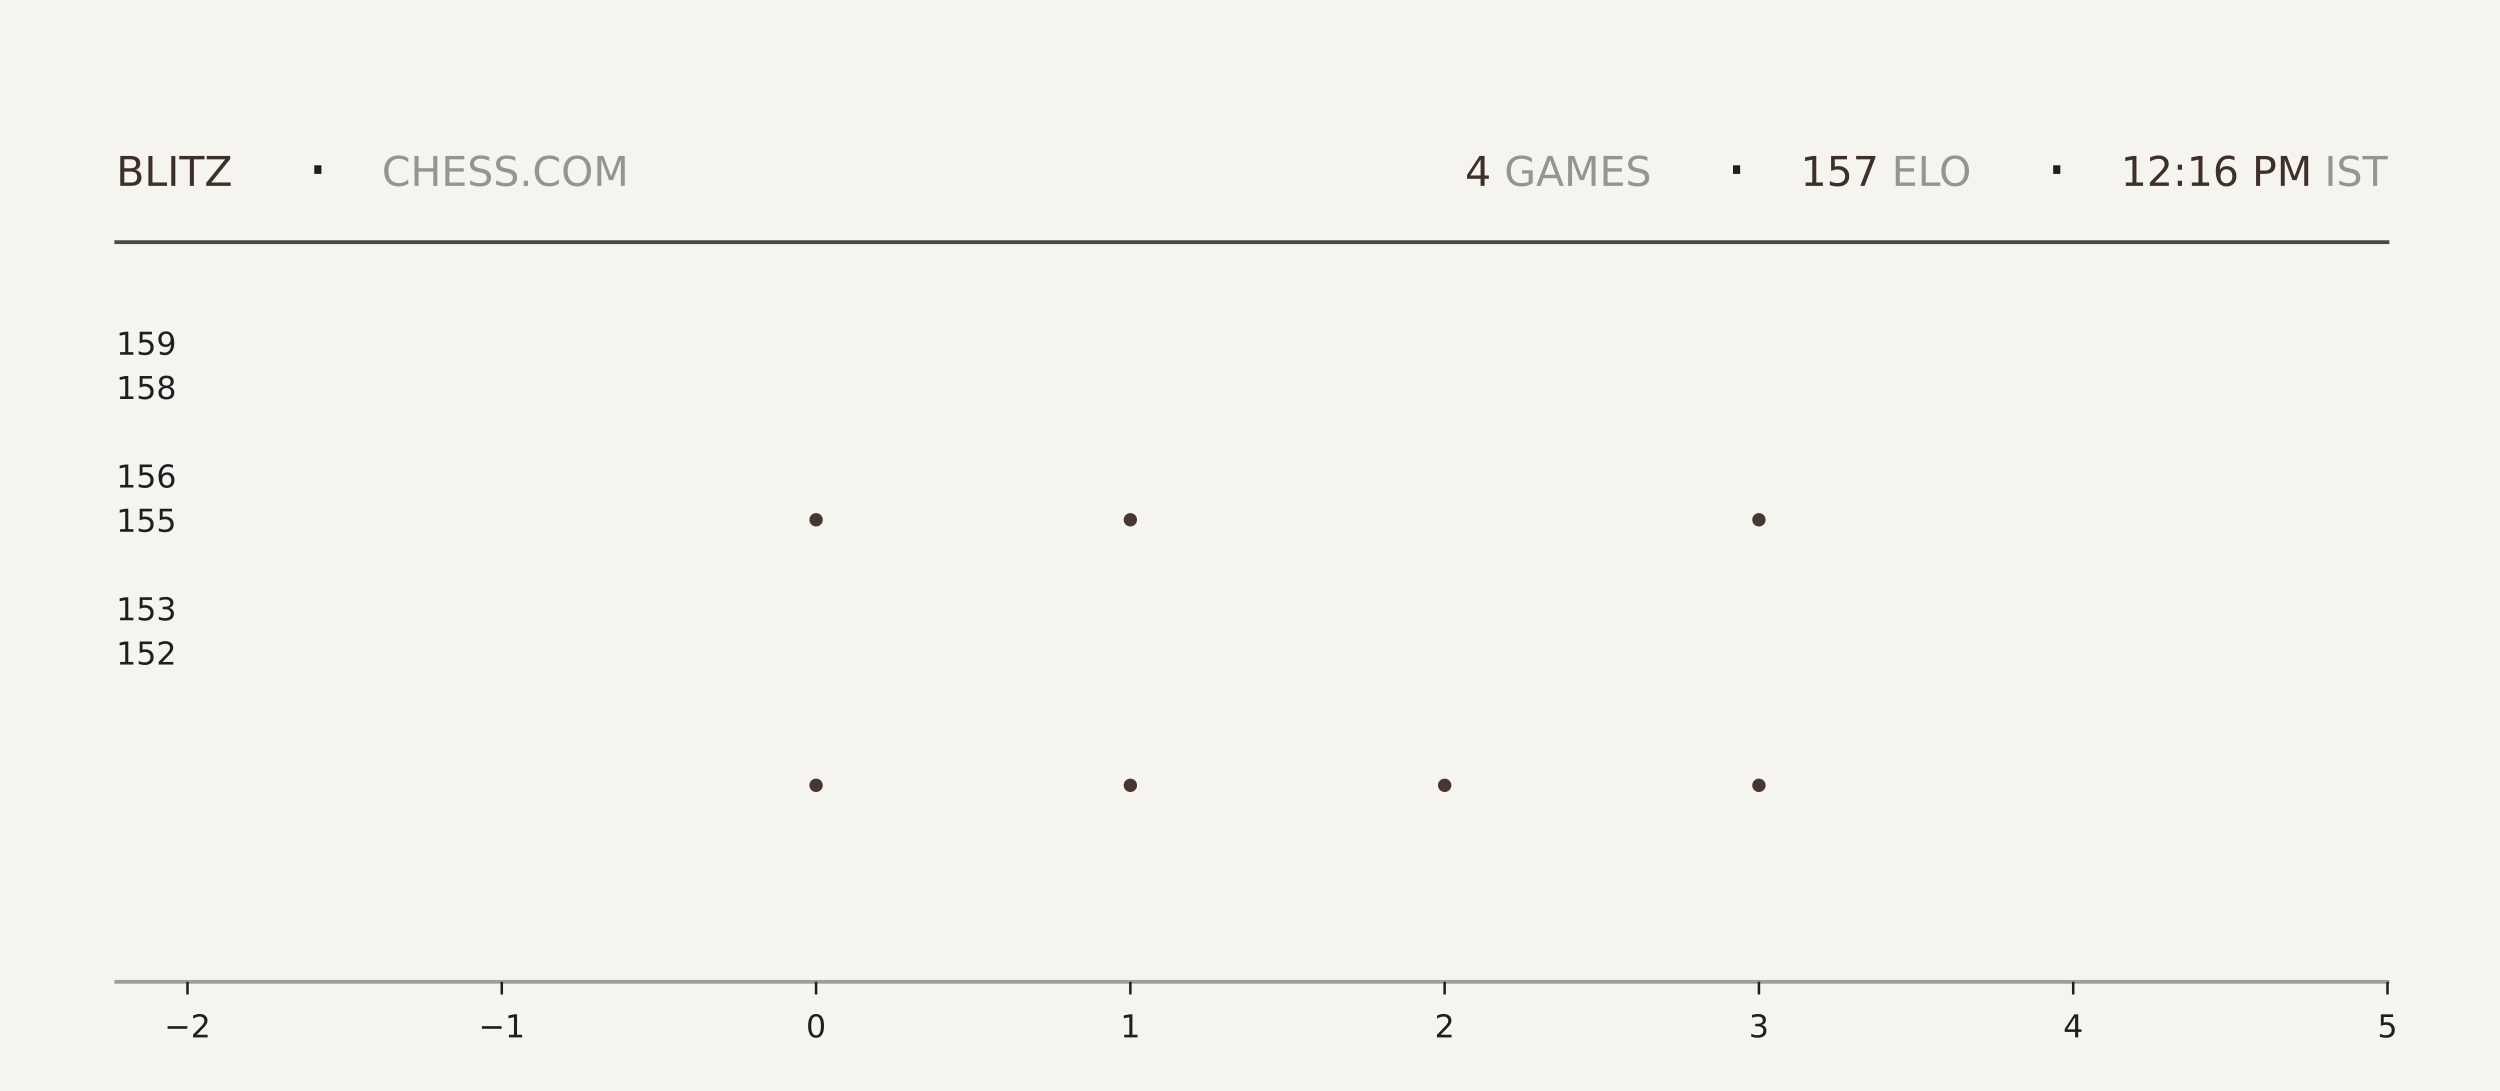
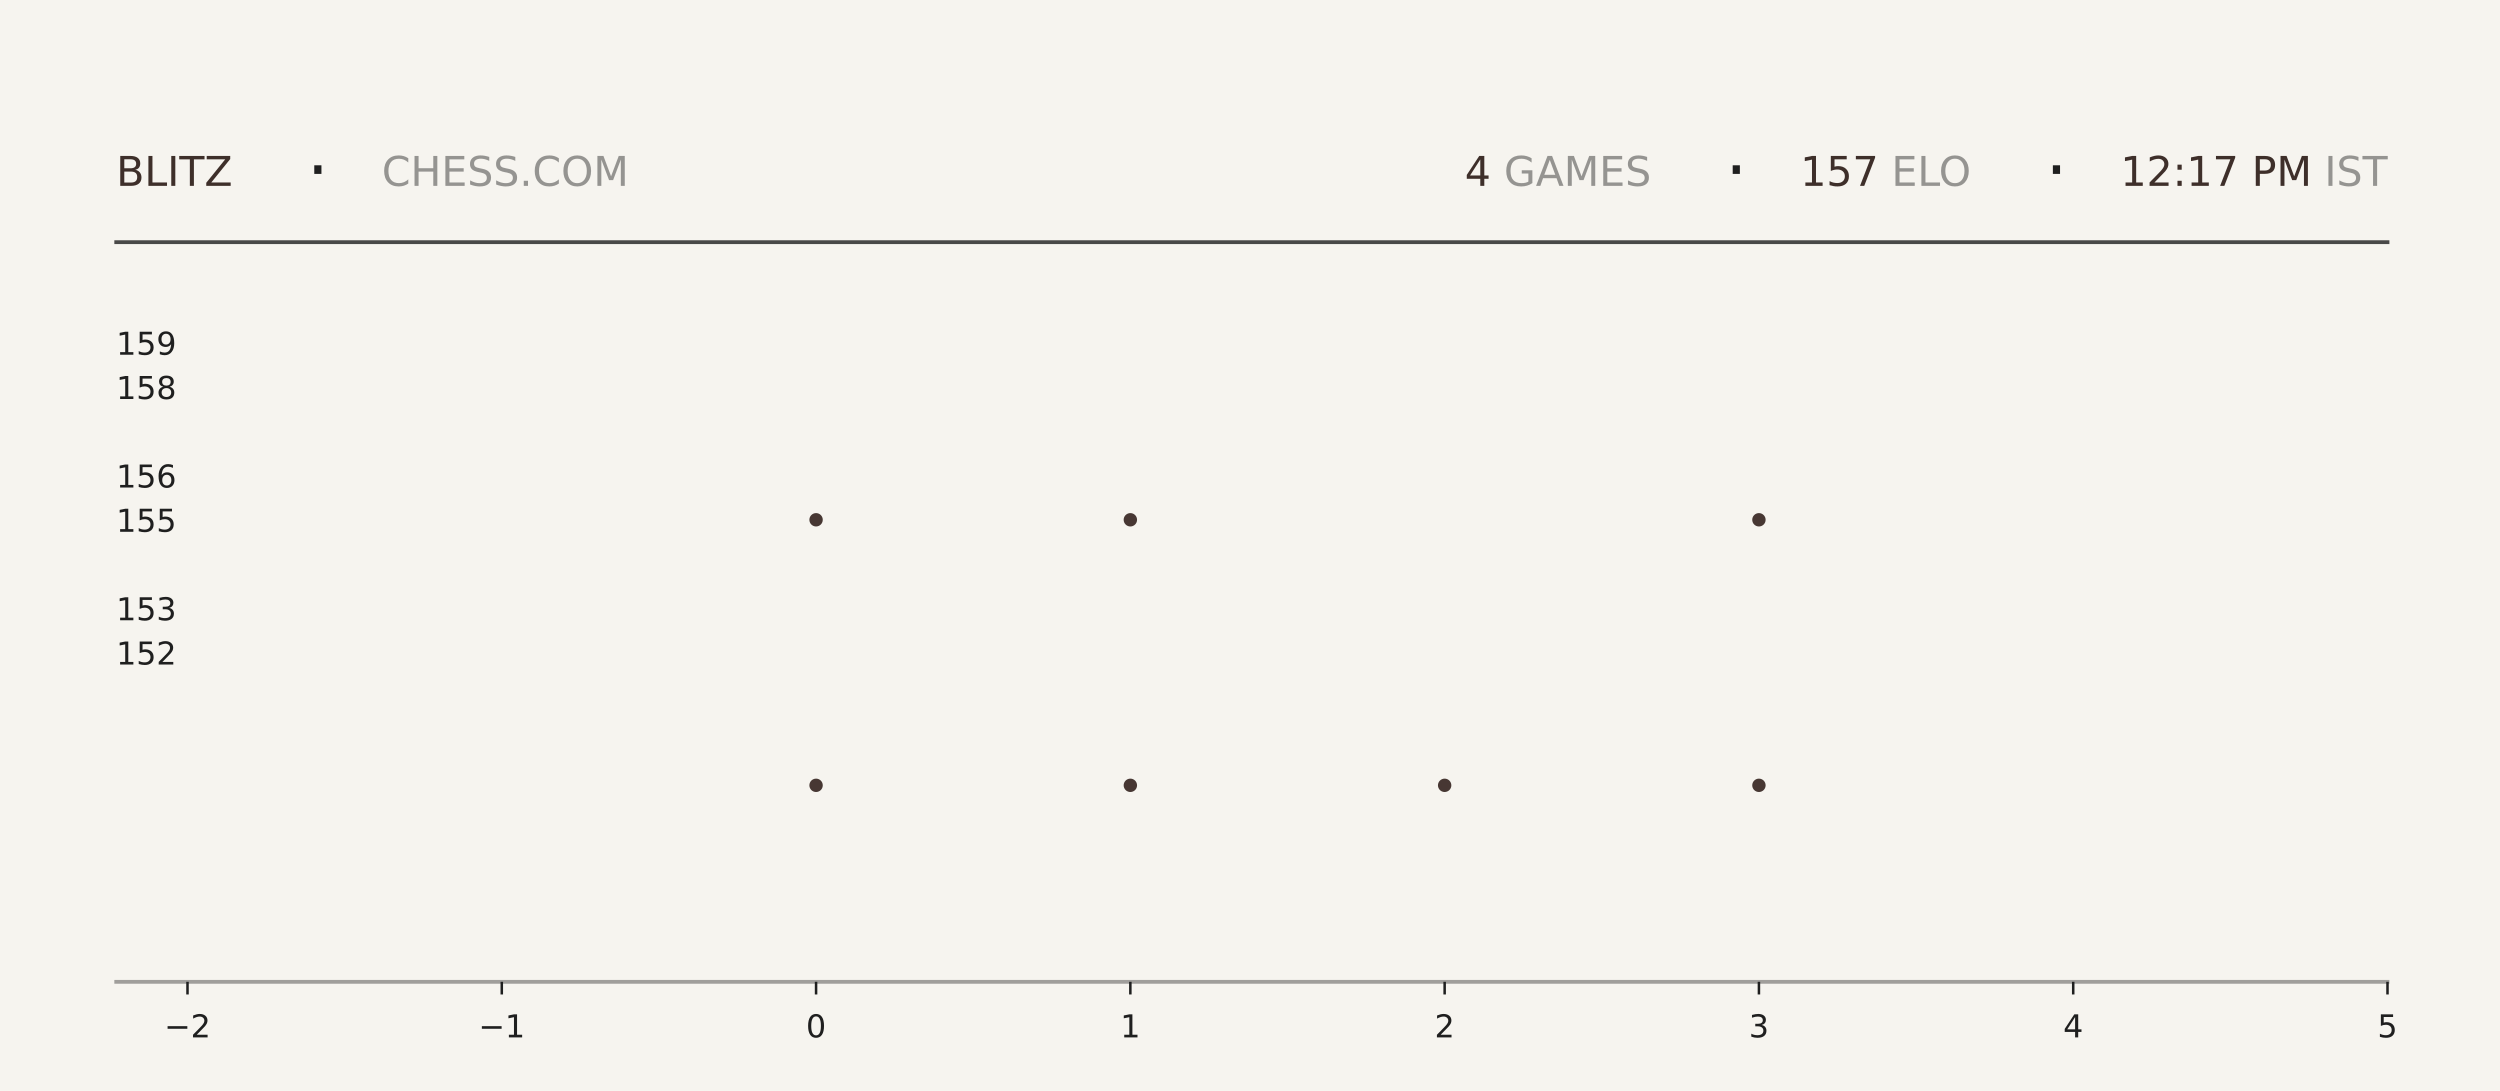
<svg xmlns="http://www.w3.org/2000/svg" xmlns:xlink="http://www.w3.org/1999/xlink" width="792pt" height="345.6pt" viewBox="0 0 792 345.6" version="1.1">
  <defs>
    <style type="text/css">*{stroke-linejoin: round; stroke-linecap: butt}</style>
  </defs>
  <g id="figure_1">
    <g id="patch_1">
      <path d="M 0 345.6  L 792 345.6  L 792 0  L 0 0  z " style="fill: #f6f4ef" />
    </g>
    <g id="axes_1">
      <g id="patch_2">
        <path d="M 59.4 311.04  L 756.36 311.04  L 756.36 103.68  L 59.4 103.68  z " style="fill: #f6f4ef" />
      </g>
      <g id="PathCollection_1">
        <defs>
-           <path id="m52f26f2dfa" d="M 0 2.121  C 0.563 2.121 1.102 1.898 1.5 1.5  C 1.898 1.102 2.121 0.563 2.121 0  C 2.121 -0.563 1.898 -1.102 1.5 -1.5  C 1.102 -1.898 0.563 -2.121 0 -2.121  C -0.563 -2.121 -1.102 -1.898 -1.5 -1.5  C -1.898 -1.102 -2.121 -0.563 -2.121 0  C -2.121 0.563 -1.898 1.102 -1.5 1.5  C -1.102 1.898 -0.563 2.121 0 2.121  z " />
-         </defs>
-         <g clip-path="url(#p3f7bcad169)">
-           <use xlink:href="#m52f26f2dfa" x="258.531" y="248.79" style="fill: #3e2f2a; fill-opacity: 0.95" />
-           <use xlink:href="#m52f26f2dfa" x="258.531" y="164.668" style="fill: #3e2f2a; fill-opacity: 0.95" />
+           <path id="me0232dad33" d="M 0 2.121  C 0.563 2.121 1.102 1.898 1.5 1.5  C 1.898 1.102 2.121 0.563 2.121 0  C 2.121 -0.563 1.898 -1.102 1.5 -1.5  C 1.102 -1.898 0.563 -2.121 0 -2.121  C -0.563 -2.121 -1.102 -1.898 -1.5 -1.5  C -1.898 -1.102 -2.121 -0.563 -2.121 0  C -2.121 0.563 -1.898 1.102 -1.5 1.5  C -1.102 1.898 -0.563 2.121 0 2.121  z " />
+         </defs>
+         <g clip-path="url(#p57cfaeee71)">
+           <use xlink:href="#me0232dad33" x="258.531" y="248.79" style="fill: #3e2f2a; fill-opacity: 0.95" />
+           <use xlink:href="#me0232dad33" x="258.531" y="164.668" style="fill: #3e2f2a; fill-opacity: 0.95" />
        </g>
      </g>
      <g id="PathCollection_2">
-         <g clip-path="url(#p3f7bcad169)">
-           <use xlink:href="#m52f26f2dfa" x="358.097" y="248.79" style="fill: #3e2f2a; fill-opacity: 0.95" />
-           <use xlink:href="#m52f26f2dfa" x="358.097" y="164.668" style="fill: #3e2f2a; fill-opacity: 0.95" />
-           <use xlink:href="#m52f26f2dfa" x="358.097" y="80.547" style="fill: #3e2f2a; fill-opacity: 0.95" />
+         <g clip-path="url(#p57cfaeee71)">
+           <use xlink:href="#me0232dad33" x="358.097" y="248.79" style="fill: #3e2f2a; fill-opacity: 0.95" />
+           <use xlink:href="#me0232dad33" x="358.097" y="164.668" style="fill: #3e2f2a; fill-opacity: 0.95" />
+           <use xlink:href="#me0232dad33" x="358.097" y="80.547" style="fill: #3e2f2a; fill-opacity: 0.95" />
        </g>
      </g>
      <g id="PathCollection_3">
-         <g clip-path="url(#p3f7bcad169)">
-           <use xlink:href="#m52f26f2dfa" x="457.663" y="248.79" style="fill: #3e2f2a; fill-opacity: 0.95" />
+         <g clip-path="url(#p57cfaeee71)">
+           <use xlink:href="#me0232dad33" x="457.663" y="248.79" style="fill: #3e2f2a; fill-opacity: 0.95" />
        </g>
      </g>
      <g id="PathCollection_4">
-         <g clip-path="url(#p3f7bcad169)">
-           <use xlink:href="#m52f26f2dfa" x="557.229" y="248.79" style="fill: #3e2f2a; fill-opacity: 0.95" />
-           <use xlink:href="#m52f26f2dfa" x="557.229" y="164.668" style="fill: #3e2f2a; fill-opacity: 0.95" />
-           <use xlink:href="#m52f26f2dfa" x="557.229" y="80.547" style="fill: #3e2f2a; fill-opacity: 0.95" />
+         <g clip-path="url(#p57cfaeee71)">
+           <use xlink:href="#me0232dad33" x="557.229" y="248.79" style="fill: #3e2f2a; fill-opacity: 0.95" />
+           <use xlink:href="#me0232dad33" x="557.229" y="164.668" style="fill: #3e2f2a; fill-opacity: 0.95" />
+           <use xlink:href="#me0232dad33" x="557.229" y="80.547" style="fill: #3e2f2a; fill-opacity: 0.95" />
        </g>
      </g>
      <g id="matplotlib.axis_1">
        <g id="xtick_1">
          <g id="line2d_1">
            <defs>
-               <path id="m72497d9d2d" d="M 0 0  L 0 4  " style="stroke: #1f1f1f; stroke-width: 0.8" />
+               <path id="m03262141a9" d="M 0 0  L 0 4  " style="stroke: #1f1f1f; stroke-width: 0.8" />
            </defs>
            <g>
-               <use xlink:href="#m72497d9d2d" x="59.4" y="311.04" style="fill: #1f1f1f; stroke: #1f1f1f; stroke-width: 0.8" />
+               <use xlink:href="#m03262141a9" x="59.4" y="311.04" style="fill: #1f1f1f; stroke: #1f1f1f; stroke-width: 0.8" />
            </g>
          </g>
          <g id="text_1">
            <g style="fill: #1f1f1f" transform="translate(52.02891 328.6384) scale(0.1 -0.1)">
              <defs>
                <path id="DejaVuSans-2212" d="M 678 2272  L 4684 2272  L 4684 1741  L 678 1741  L 678 2272  z " transform="scale(0.015625)" />
                <path id="DejaVuSans-32" d="M 1228 531  L 3431 531  L 3431 0  L 469 0  L 469 531  Q 828 903 1448 1529  Q 2069 2156 2228 2338  Q 2531 2678 2651 2914  Q 2772 3150 2772 3378  Q 2772 3750 2511 3984  Q 2250 4219 1831 4219  Q 1534 4219 1204 4116  Q 875 4013 500 3803  L 500 4441  Q 881 4594 1212 4672  Q 1544 4750 1819 4750  Q 2544 4750 2975 4387  Q 3406 4025 3406 3419  Q 3406 3131 3298 2873  Q 3191 2616 2906 2266  Q 2828 2175 2409 1742  Q 1991 1309 1228 531  z " transform="scale(0.015625)" />
              </defs>
              <use xlink:href="#DejaVuSans-2212" />
              <use xlink:href="#DejaVuSans-32" transform="translate(83.78906 0)" />
            </g>
          </g>
        </g>
        <g id="xtick_2">
          <g id="line2d_2">
            <g>
-               <use xlink:href="#m72497d9d2d" x="158.966" y="311.04" style="fill: #1f1f1f; stroke: #1f1f1f; stroke-width: 0.8" />
+               <use xlink:href="#m03262141a9" x="158.966" y="311.04" style="fill: #1f1f1f; stroke: #1f1f1f; stroke-width: 0.8" />
            </g>
          </g>
          <g id="text_2">
            <g style="fill: #1f1f1f" transform="translate(151.5946 328.6384) scale(0.1 -0.1)">
              <defs>
                <path id="DejaVuSans-31" d="M 794 531  L 1825 531  L 1825 4091  L 703 3866  L 703 4441  L 1819 4666  L 2450 4666  L 2450 531  L 3481 531  L 3481 0  L 794 0  L 794 531  z " transform="scale(0.015625)" />
              </defs>
              <use xlink:href="#DejaVuSans-2212" />
              <use xlink:href="#DejaVuSans-31" transform="translate(83.78906 0)" />
            </g>
          </g>
        </g>
        <g id="xtick_3">
          <g id="line2d_3">
            <g>
-               <use xlink:href="#m72497d9d2d" x="258.531" y="311.04" style="fill: #1f1f1f; stroke: #1f1f1f; stroke-width: 0.8" />
+               <use xlink:href="#m03262141a9" x="258.531" y="311.04" style="fill: #1f1f1f; stroke: #1f1f1f; stroke-width: 0.8" />
            </g>
          </g>
          <g id="text_3">
            <g style="fill: #1f1f1f" transform="translate(255.3502 328.6384) scale(0.1 -0.1)">
              <defs>
                <path id="DejaVuSans-30" d="M 2034 4250  Q 1547 4250 1301 3770  Q 1056 3291 1056 2328  Q 1056 1369 1301 889  Q 1547 409 2034 409  Q 2525 409 2770 889  Q 3016 1369 3016 2328  Q 3016 3291 2770 3770  Q 2525 4250 2034 4250  z M 2034 4750  Q 2819 4750 3233 4129  Q 3647 3509 3647 2328  Q 3647 1150 3233 529  Q 2819 -91 2034 -91  Q 1250 -91 836 529  Q 422 1150 422 2328  Q 422 3509 836 4129  Q 1250 4750 2034 4750  z " transform="scale(0.015625)" />
              </defs>
              <use xlink:href="#DejaVuSans-30" />
            </g>
          </g>
        </g>
        <g id="xtick_4">
          <g id="line2d_4">
            <g>
-               <use xlink:href="#m72497d9d2d" x="358.097" y="311.04" style="fill: #1f1f1f; stroke: #1f1f1f; stroke-width: 0.8" />
+               <use xlink:href="#m03262141a9" x="358.097" y="311.04" style="fill: #1f1f1f; stroke: #1f1f1f; stroke-width: 0.8" />
            </g>
          </g>
          <g id="text_4">
            <g style="fill: #1f1f1f" transform="translate(354.9159 328.6384) scale(0.1 -0.1)">
              <use xlink:href="#DejaVuSans-31" />
            </g>
          </g>
        </g>
        <g id="xtick_5">
          <g id="line2d_5">
            <g>
-               <use xlink:href="#m72497d9d2d" x="457.663" y="311.04" style="fill: #1f1f1f; stroke: #1f1f1f; stroke-width: 0.8" />
+               <use xlink:href="#m03262141a9" x="457.663" y="311.04" style="fill: #1f1f1f; stroke: #1f1f1f; stroke-width: 0.8" />
            </g>
          </g>
          <g id="text_5">
            <g style="fill: #1f1f1f" transform="translate(454.4816 328.6384) scale(0.1 -0.1)">
              <use xlink:href="#DejaVuSans-32" />
            </g>
          </g>
        </g>
        <g id="xtick_6">
          <g id="line2d_6">
            <g>
-               <use xlink:href="#m72497d9d2d" x="557.229" y="311.04" style="fill: #1f1f1f; stroke: #1f1f1f; stroke-width: 0.8" />
+               <use xlink:href="#m03262141a9" x="557.229" y="311.04" style="fill: #1f1f1f; stroke: #1f1f1f; stroke-width: 0.8" />
            </g>
          </g>
          <g id="text_6">
            <g style="fill: #1f1f1f" transform="translate(554.0473 328.6384) scale(0.1 -0.1)">
              <defs>
                <path id="DejaVuSans-33" d="M 2597 2516  Q 3050 2419 3304 2112  Q 3559 1806 3559 1356  Q 3559 666 3084 287  Q 2609 -91 1734 -91  Q 1441 -91 1130 -33  Q 819 25 488 141  L 488 750  Q 750 597 1062 519  Q 1375 441 1716 441  Q 2309 441 2620 675  Q 2931 909 2931 1356  Q 2931 1769 2642 2001  Q 2353 2234 1838 2234  L 1294 2234  L 1294 2753  L 1863 2753  Q 2328 2753 2575 2939  Q 2822 3125 2822 3475  Q 2822 3834 2567 4026  Q 2313 4219 1838 4219  Q 1578 4219 1281 4162  Q 984 4106 628 3988  L 628 4550  Q 988 4650 1302 4700  Q 1616 4750 1894 4750  Q 2613 4750 3031 4423  Q 3450 4097 3450 3541  Q 3450 3153 3228 2886  Q 3006 2619 2597 2516  z " transform="scale(0.015625)" />
              </defs>
              <use xlink:href="#DejaVuSans-33" />
            </g>
          </g>
        </g>
        <g id="xtick_7">
          <g id="line2d_7">
            <g>
-               <use xlink:href="#m72497d9d2d" x="656.794" y="311.04" style="fill: #1f1f1f; stroke: #1f1f1f; stroke-width: 0.8" />
+               <use xlink:href="#m03262141a9" x="656.794" y="311.04" style="fill: #1f1f1f; stroke: #1f1f1f; stroke-width: 0.8" />
            </g>
          </g>
          <g id="text_7">
            <g style="fill: #1f1f1f" transform="translate(653.613 328.6384) scale(0.1 -0.1)">
              <defs>
                <path id="DejaVuSans-34" d="M 2419 4116  L 825 1625  L 2419 1625  L 2419 4116  z M 2253 4666  L 3047 4666  L 3047 1625  L 3713 1625  L 3713 1100  L 3047 1100  L 3047 0  L 2419 0  L 2419 1100  L 313 1100  L 313 1709  L 2253 4666  z " transform="scale(0.015625)" />
              </defs>
              <use xlink:href="#DejaVuSans-34" />
            </g>
          </g>
        </g>
        <g id="xtick_8">
          <g id="line2d_8">
            <g>
-               <use xlink:href="#m72497d9d2d" x="756.36" y="311.04" style="fill: #1f1f1f; stroke: #1f1f1f; stroke-width: 0.8" />
+               <use xlink:href="#m03262141a9" x="756.36" y="311.04" style="fill: #1f1f1f; stroke: #1f1f1f; stroke-width: 0.8" />
            </g>
          </g>
          <g id="text_8">
            <g style="fill: #1f1f1f" transform="translate(753.1788 328.6384) scale(0.1 -0.1)">
              <defs>
                <path id="DejaVuSans-35" d="M 691 4666  L 3169 4666  L 3169 4134  L 1269 4134  L 1269 2991  Q 1406 3038 1543 3061  Q 1681 3084 1819 3084  Q 2600 3084 3056 2656  Q 3513 2228 3513 1497  Q 3513 744 3044 326  Q 2575 -91 1722 -91  Q 1428 -91 1123 -41  Q 819 9 494 109  L 494 744  Q 775 591 1075 516  Q 1375 441 1709 441  Q 2250 441 2565 725  Q 2881 1009 2881 1497  Q 2881 1984 2565 2268  Q 2250 2553 1709 2553  Q 1456 2553 1204 2497  Q 953 2441 691 2322  L 691 4666  z " transform="scale(0.015625)" />
              </defs>
              <use xlink:href="#DejaVuSans-35" />
            </g>
          </g>
        </g>
      </g>
      <g id="matplotlib.axis_2">
        <g id="ytick_1">
          <g id="line2d_9" />
          <g id="text_9">
            <g style="fill: #1f1f1f" transform="translate(36.8125 210.5283) scale(0.1 -0.1)">
              <use xlink:href="#DejaVuSans-31" />
              <use xlink:href="#DejaVuSans-35" transform="translate(63.62305 0)" />
              <use xlink:href="#DejaVuSans-32" transform="translate(127.2461 0)" />
            </g>
          </g>
        </g>
        <g id="ytick_2">
          <g id="line2d_10" />
          <g id="text_10">
            <g style="fill: #1f1f1f" transform="translate(36.8125 196.508) scale(0.1 -0.1)">
              <use xlink:href="#DejaVuSans-31" />
              <use xlink:href="#DejaVuSans-35" transform="translate(63.62305 0)" />
              <use xlink:href="#DejaVuSans-33" transform="translate(127.2461 0)" />
            </g>
          </g>
        </g>
        <g id="ytick_3">
          <g id="line2d_11" />
          <g id="text_11">
            <g style="fill: #1f1f1f" transform="translate(36.8125 168.4675) scale(0.1 -0.1)">
              <use xlink:href="#DejaVuSans-31" />
              <use xlink:href="#DejaVuSans-35" transform="translate(63.62305 0)" />
              <use xlink:href="#DejaVuSans-35" transform="translate(127.2461 0)" />
            </g>
          </g>
        </g>
        <g id="ytick_4">
          <g id="line2d_12" />
          <g id="text_12">
            <g style="fill: #1f1f1f" transform="translate(36.8125 154.4472) scale(0.1 -0.1)">
              <defs>
                <path id="DejaVuSans-36" d="M 2113 2584  Q 1688 2584 1439 2293  Q 1191 2003 1191 1497  Q 1191 994 1439 701  Q 1688 409 2113 409  Q 2538 409 2786 701  Q 3034 994 3034 1497  Q 3034 2003 2786 2293  Q 2538 2584 2113 2584  z M 3366 4563  L 3366 3988  Q 3128 4100 2886 4159  Q 2644 4219 2406 4219  Q 1781 4219 1451 3797  Q 1122 3375 1075 2522  Q 1259 2794 1537 2939  Q 1816 3084 2150 3084  Q 2853 3084 3261 2657  Q 3669 2231 3669 1497  Q 3669 778 3244 343  Q 2819 -91 2113 -91  Q 1303 -91 875 529  Q 447 1150 447 2328  Q 447 3434 972 4092  Q 1497 4750 2381 4750  Q 2619 4750 2861 4703  Q 3103 4656 3366 4563  z " transform="scale(0.015625)" />
              </defs>
              <use xlink:href="#DejaVuSans-31" />
              <use xlink:href="#DejaVuSans-35" transform="translate(63.62305 0)" />
              <use xlink:href="#DejaVuSans-36" transform="translate(127.2461 0)" />
            </g>
          </g>
        </g>
        <g id="ytick_5">
          <g id="line2d_13" />
          <g id="text_13">
            <g style="fill: #1f1f1f" transform="translate(36.8125 126.4066) scale(0.1 -0.1)">
              <defs>
                <path id="DejaVuSans-38" d="M 2034 2216  Q 1584 2216 1326 1975  Q 1069 1734 1069 1313  Q 1069 891 1326 650  Q 1584 409 2034 409  Q 2484 409 2743 651  Q 3003 894 3003 1313  Q 3003 1734 2745 1975  Q 2488 2216 2034 2216  z M 1403 2484  Q 997 2584 770 2862  Q 544 3141 544 3541  Q 544 4100 942 4425  Q 1341 4750 2034 4750  Q 2731 4750 3128 4425  Q 3525 4100 3525 3541  Q 3525 3141 3298 2862  Q 3072 2584 2669 2484  Q 3125 2378 3379 2068  Q 3634 1759 3634 1313  Q 3634 634 3220 271  Q 2806 -91 2034 -91  Q 1263 -91 848 271  Q 434 634 434 1313  Q 434 1759 690 2068  Q 947 2378 1403 2484  z M 1172 3481  Q 1172 3119 1398 2916  Q 1625 2713 2034 2713  Q 2441 2713 2670 2916  Q 2900 3119 2900 3481  Q 2900 3844 2670 4047  Q 2441 4250 2034 4250  Q 1625 4250 1398 4047  Q 1172 3844 1172 3481  z " transform="scale(0.015625)" />
              </defs>
              <use xlink:href="#DejaVuSans-31" />
              <use xlink:href="#DejaVuSans-35" transform="translate(63.62305 0)" />
              <use xlink:href="#DejaVuSans-38" transform="translate(127.2461 0)" />
            </g>
          </g>
        </g>
        <g id="ytick_6">
          <g id="line2d_14" />
          <g id="text_14">
            <g style="fill: #1f1f1f" transform="translate(36.8125 112.3863) scale(0.1 -0.1)">
              <defs>
                <path id="DejaVuSans-39" d="M 703 97  L 703 672  Q 941 559 1184 500  Q 1428 441 1663 441  Q 2288 441 2617 861  Q 2947 1281 2994 2138  Q 2813 1869 2534 1725  Q 2256 1581 1919 1581  Q 1219 1581 811 2004  Q 403 2428 403 3163  Q 403 3881 828 4315  Q 1253 4750 1959 4750  Q 2769 4750 3195 4129  Q 3622 3509 3622 2328  Q 3622 1225 3098 567  Q 2575 -91 1691 -91  Q 1453 -91 1209 -44  Q 966 3 703 97  z M 1959 2075  Q 2384 2075 2632 2365  Q 2881 2656 2881 3163  Q 2881 3666 2632 3958  Q 2384 4250 1959 4250  Q 1534 4250 1286 3958  Q 1038 3666 1038 3163  Q 1038 2656 1286 2365  Q 1534 2075 1959 2075  z " transform="scale(0.015625)" />
              </defs>
              <use xlink:href="#DejaVuSans-31" />
              <use xlink:href="#DejaVuSans-35" transform="translate(63.62305 0)" />
              <use xlink:href="#DejaVuSans-39" transform="translate(127.2461 0)" />
            </g>
          </g>
        </g>
      </g>
    </g>
    <g id="line2d_15">
      <path d="M 36.82 76.723  L 756.36 76.723  " style="fill: none; stroke: #1f1f1f; stroke-opacity: 0.8; stroke-width: 1.2; stroke-linecap: square" />
    </g>
    <g id="line2d_16">
      <path d="M 36.82 311.04  L 756.36 311.04  " style="fill: none; stroke: #1f1f1f; stroke-opacity: 0.4; stroke-width: 1.2; stroke-linecap: square" />
    </g>
    <g id="text_15">
      <g style="fill: #3e2f2a" transform="translate(36.82 58.88319) scale(0.13 -0.13)">
        <defs>
          <path id="DejaVuSans-42" d="M 1259 2228  L 1259 519  L 2272 519  Q 2781 519 3026 730  Q 3272 941 3272 1375  Q 3272 1813 3026 2020  Q 2781 2228 2272 2228  L 1259 2228  z M 1259 4147  L 1259 2741  L 2194 2741  Q 2656 2741 2882 2914  Q 3109 3088 3109 3444  Q 3109 3797 2882 3972  Q 2656 4147 2194 4147  L 1259 4147  z M 628 4666  L 2241 4666  Q 2963 4666 3353 4366  Q 3744 4066 3744 3513  Q 3744 3084 3544 2831  Q 3344 2578 2956 2516  Q 3422 2416 3680 2098  Q 3938 1781 3938 1306  Q 3938 681 3513 340  Q 3088 0 2303 0  L 628 0  L 628 4666  z " transform="scale(0.015625)" />
          <path id="DejaVuSans-4c" d="M 628 4666  L 1259 4666  L 1259 531  L 3531 531  L 3531 0  L 628 0  L 628 4666  z " transform="scale(0.015625)" />
          <path id="DejaVuSans-49" d="M 628 4666  L 1259 4666  L 1259 0  L 628 0  L 628 4666  z " transform="scale(0.015625)" />
          <path id="DejaVuSans-54" d="M -19 4666  L 3928 4666  L 3928 4134  L 2272 4134  L 2272 0  L 1638 0  L 1638 4134  L -19 4134  L -19 4666  z " transform="scale(0.015625)" />
          <path id="DejaVuSans-5a" d="M 359 4666  L 4025 4666  L 4025 4184  L 1075 531  L 4097 531  L 4097 0  L 288 0  L 288 481  L 3238 4134  L 359 4134  L 359 4666  z " transform="scale(0.015625)" />
        </defs>
        <use xlink:href="#DejaVuSans-42" />
        <use xlink:href="#DejaVuSans-4c" transform="translate(68.60352 0)" />
        <use xlink:href="#DejaVuSans-49" transform="translate(124.3164 0)" />
        <use xlink:href="#DejaVuSans-54" transform="translate(153.8086 0)" />
        <use xlink:href="#DejaVuSans-5a" transform="translate(214.8926 0)" />
      </g>
    </g>
    <g id="text_16">
      <g style="fill: #1f1f1f" transform="translate(97.21 61.36662) scale(0.22 -0.22)">
        <defs>
          <path id="DejaVuSans-b7" d="M 684 2619  L 1344 2619  L 1344 1825  L 684 1825  L 684 2619  z " transform="scale(0.015625)" />
        </defs>
        <use xlink:href="#DejaVuSans-b7" />
      </g>
    </g>
    <g id="text_17">
      <g style="fill: #1f1f1f; opacity: 0.45" transform="translate(120.97 58.88319) scale(0.13 -0.13)">
        <defs>
          <path id="DejaVuSans-43" d="M 4122 4306  L 4122 3641  Q 3803 3938 3442 4084  Q 3081 4231 2675 4231  Q 1875 4231 1450 3742  Q 1025 3253 1025 2328  Q 1025 1406 1450 917  Q 1875 428 2675 428  Q 3081 428 3442 575  Q 3803 722 4122 1019  L 4122 359  Q 3791 134 3420 21  Q 3050 -91 2638 -91  Q 1578 -91 968 557  Q 359 1206 359 2328  Q 359 3453 968 4101  Q 1578 4750 2638 4750  Q 3056 4750 3426 4639  Q 3797 4528 4122 4306  z " transform="scale(0.015625)" />
          <path id="DejaVuSans-48" d="M 628 4666  L 1259 4666  L 1259 2753  L 3553 2753  L 3553 4666  L 4184 4666  L 4184 0  L 3553 0  L 3553 2222  L 1259 2222  L 1259 0  L 628 0  L 628 4666  z " transform="scale(0.015625)" />
          <path id="DejaVuSans-45" d="M 628 4666  L 3578 4666  L 3578 4134  L 1259 4134  L 1259 2753  L 3481 2753  L 3481 2222  L 1259 2222  L 1259 531  L 3634 531  L 3634 0  L 628 0  L 628 4666  z " transform="scale(0.015625)" />
          <path id="DejaVuSans-53" d="M 3425 4513  L 3425 3897  Q 3066 4069 2747 4153  Q 2428 4238 2131 4238  Q 1616 4238 1336 4038  Q 1056 3838 1056 3469  Q 1056 3159 1242 3001  Q 1428 2844 1947 2747  L 2328 2669  Q 3034 2534 3370 2195  Q 3706 1856 3706 1288  Q 3706 609 3251 259  Q 2797 -91 1919 -91  Q 1588 -91 1214 -16  Q 841 59 441 206  L 441 856  Q 825 641 1194 531  Q 1563 422 1919 422  Q 2459 422 2753 634  Q 3047 847 3047 1241  Q 3047 1584 2836 1778  Q 2625 1972 2144 2069  L 1759 2144  Q 1053 2284 737 2584  Q 422 2884 422 3419  Q 422 4038 858 4394  Q 1294 4750 2059 4750  Q 2388 4750 2728 4690  Q 3069 4631 3425 4513  z " transform="scale(0.015625)" />
          <path id="DejaVuSans-2e" d="M 684 794  L 1344 794  L 1344 0  L 684 0  L 684 794  z " transform="scale(0.015625)" />
          <path id="DejaVuSans-4f" d="M 2522 4238  Q 1834 4238 1429 3725  Q 1025 3213 1025 2328  Q 1025 1447 1429 934  Q 1834 422 2522 422  Q 3209 422 3611 934  Q 4013 1447 4013 2328  Q 4013 3213 3611 3725  Q 3209 4238 2522 4238  z M 2522 4750  Q 3503 4750 4090 4092  Q 4678 3434 4678 2328  Q 4678 1225 4090 567  Q 3503 -91 2522 -91  Q 1538 -91 948 565  Q 359 1222 359 2328  Q 359 3434 948 4092  Q 1538 4750 2522 4750  z " transform="scale(0.015625)" />
          <path id="DejaVuSans-4d" d="M 628 4666  L 1569 4666  L 2759 1491  L 3956 4666  L 4897 4666  L 4897 0  L 4281 0  L 4281 4097  L 3078 897  L 2444 897  L 1241 4097  L 1241 0  L 628 0  L 628 4666  z " transform="scale(0.015625)" />
        </defs>
        <use xlink:href="#DejaVuSans-43" />
        <use xlink:href="#DejaVuSans-48" transform="translate(69.82422 0)" />
        <use xlink:href="#DejaVuSans-45" transform="translate(145.0195 0)" />
        <use xlink:href="#DejaVuSans-53" transform="translate(208.2031 0)" />
        <use xlink:href="#DejaVuSans-53" transform="translate(271.6797 0)" />
        <use xlink:href="#DejaVuSans-2e" transform="translate(335.1562 0)" />
        <use xlink:href="#DejaVuSans-43" transform="translate(366.9434 0)" />
        <use xlink:href="#DejaVuSans-4f" transform="translate(436.7676 0)" />
        <use xlink:href="#DejaVuSans-4d" transform="translate(515.4785 0)" />
      </g>
    </g>
    <g id="text_18">
-       <g style="fill: #3e2f2a" transform="translate(464.13 58.88319) scale(0.13 -0.13)">
+       <g style="fill: #3e2f2a" transform="translate(464.04 58.88319) scale(0.13 -0.13)">
        <use xlink:href="#DejaVuSans-34" />
      </g>
    </g>
    <g id="text_19">
-       <g style="fill: #1f1f1f; opacity: 0.45" transform="translate(472.41 58.88319) scale(0.13 -0.13)">
+       <g style="fill: #1f1f1f; opacity: 0.45" transform="translate(472.32 58.88319) scale(0.13 -0.13)">
        <defs>
          <path id="DejaVuSans-20" transform="scale(0.015625)" />
          <path id="DejaVuSans-47" d="M 3809 666  L 3809 1919  L 2778 1919  L 2778 2438  L 4434 2438  L 4434 434  Q 4069 175 3628 42  Q 3188 -91 2688 -91  Q 1594 -91 976 548  Q 359 1188 359 2328  Q 359 3472 976 4111  Q 1594 4750 2688 4750  Q 3144 4750 3555 4637  Q 3966 4525 4313 4306  L 4313 3634  Q 3963 3931 3569 4081  Q 3175 4231 2741 4231  Q 1884 4231 1454 3753  Q 1025 3275 1025 2328  Q 1025 1384 1454 906  Q 1884 428 2741 428  Q 3075 428 3337 486  Q 3600 544 3809 666  z " transform="scale(0.015625)" />
          <path id="DejaVuSans-41" d="M 2188 4044  L 1331 1722  L 3047 1722  L 2188 4044  z M 1831 4666  L 2547 4666  L 4325 0  L 3669 0  L 3244 1197  L 1141 1197  L 716 0  L 50 0  L 1831 4666  z " transform="scale(0.015625)" />
        </defs>
        <use xlink:href="#DejaVuSans-20" />
        <use xlink:href="#DejaVuSans-47" transform="translate(31.78711 0)" />
        <use xlink:href="#DejaVuSans-41" transform="translate(109.2773 0)" />
        <use xlink:href="#DejaVuSans-4d" transform="translate(177.6855 0)" />
        <use xlink:href="#DejaVuSans-45" transform="translate(263.9648 0)" />
        <use xlink:href="#DejaVuSans-53" transform="translate(327.1484 0)" />
      </g>
    </g>
    <g id="text_20">
-       <g style="fill: #1f1f1f" transform="translate(546.66 61.36662) scale(0.22 -0.22)">
+       <g style="fill: #1f1f1f" transform="translate(546.57 61.36662) scale(0.22 -0.22)">
        <use xlink:href="#DejaVuSans-b7" />
      </g>
    </g>
    <g id="text_21">
-       <g style="fill: #3e2f2a" transform="translate(570.42 58.88319) scale(0.13 -0.13)">
+       <g style="fill: #3e2f2a" transform="translate(570.33 58.88319) scale(0.13 -0.13)">
        <defs>
          <path id="DejaVuSans-37" d="M 525 4666  L 3525 4666  L 3525 4397  L 1831 0  L 1172 0  L 2766 4134  L 525 4134  L 525 4666  z " transform="scale(0.015625)" />
        </defs>
        <use xlink:href="#DejaVuSans-31" />
        <use xlink:href="#DejaVuSans-35" transform="translate(63.62305 0)" />
        <use xlink:href="#DejaVuSans-37" transform="translate(127.2461 0)" />
      </g>
    </g>
    <g id="text_22">
-       <g style="fill: #1f1f1f; opacity: 0.45" transform="translate(595.17 58.88319) scale(0.13 -0.13)">
+       <g style="fill: #1f1f1f; opacity: 0.45" transform="translate(595.08 58.88319) scale(0.13 -0.13)">
        <use xlink:href="#DejaVuSans-20" />
        <use xlink:href="#DejaVuSans-45" transform="translate(31.78711 0)" />
        <use xlink:href="#DejaVuSans-4c" transform="translate(94.9707 0)" />
        <use xlink:href="#DejaVuSans-4f" transform="translate(147.0586 0)" />
      </g>
    </g>
    <g id="text_23">
-       <g style="fill: #1f1f1f" transform="translate(648.09 61.36662) scale(0.22 -0.22)">
+       <g style="fill: #1f1f1f" transform="translate(648 61.36662) scale(0.22 -0.22)">
        <use xlink:href="#DejaVuSans-b7" />
      </g>
    </g>
    <g id="text_24">
-       <g style="fill: #3e2f2a" transform="translate(671.85 58.88319) scale(0.13 -0.13)">
+       <g style="fill: #3e2f2a" transform="translate(671.76 58.88319) scale(0.13 -0.13)">
        <defs>
          <path id="DejaVuSans-3a" d="M 750 794  L 1409 794  L 1409 0  L 750 0  L 750 794  z M 750 3309  L 1409 3309  L 1409 2516  L 750 2516  L 750 3309  z " transform="scale(0.015625)" />
          <path id="DejaVuSans-50" d="M 1259 4147  L 1259 2394  L 2053 2394  Q 2494 2394 2734 2622  Q 2975 2850 2975 3272  Q 2975 3691 2734 3919  Q 2494 4147 2053 4147  L 1259 4147  z M 628 4666  L 2053 4666  Q 2838 4666 3239 4311  Q 3641 3956 3641 3272  Q 3641 2581 3239 2228  Q 2838 1875 2053 1875  L 1259 1875  L 1259 0  L 628 0  L 628 4666  z " transform="scale(0.015625)" />
        </defs>
        <use xlink:href="#DejaVuSans-31" />
        <use xlink:href="#DejaVuSans-32" transform="translate(63.62305 0)" />
        <use xlink:href="#DejaVuSans-3a" transform="translate(127.2461 0)" />
        <use xlink:href="#DejaVuSans-31" transform="translate(160.9375 0)" />
-         <use xlink:href="#DejaVuSans-36" transform="translate(224.5605 0)" />
+         <use xlink:href="#DejaVuSans-37" transform="translate(224.5605 0)" />
        <use xlink:href="#DejaVuSans-20" transform="translate(288.1836 0)" />
        <use xlink:href="#DejaVuSans-50" transform="translate(319.9707 0)" />
        <use xlink:href="#DejaVuSans-4d" transform="translate(380.2734 0)" />
      </g>
    </g>
    <g id="text_25">
      <g style="fill: #1f1f1f; opacity: 0.45" transform="translate(732.24 58.88319) scale(0.13 -0.13)">
        <use xlink:href="#DejaVuSans-20" />
        <use xlink:href="#DejaVuSans-49" transform="translate(31.78711 0)" />
        <use xlink:href="#DejaVuSans-53" transform="translate(61.2793 0)" />
        <use xlink:href="#DejaVuSans-54" transform="translate(124.7559 0)" />
      </g>
    </g>
  </g>
  <defs>
-     <clipPath id="p3f7bcad169">
+     <clipPath id="p57cfaeee71">
      <rect x="59.4" y="103.68" width="696.96" height="207.36" />
    </clipPath>
  </defs>
</svg>
